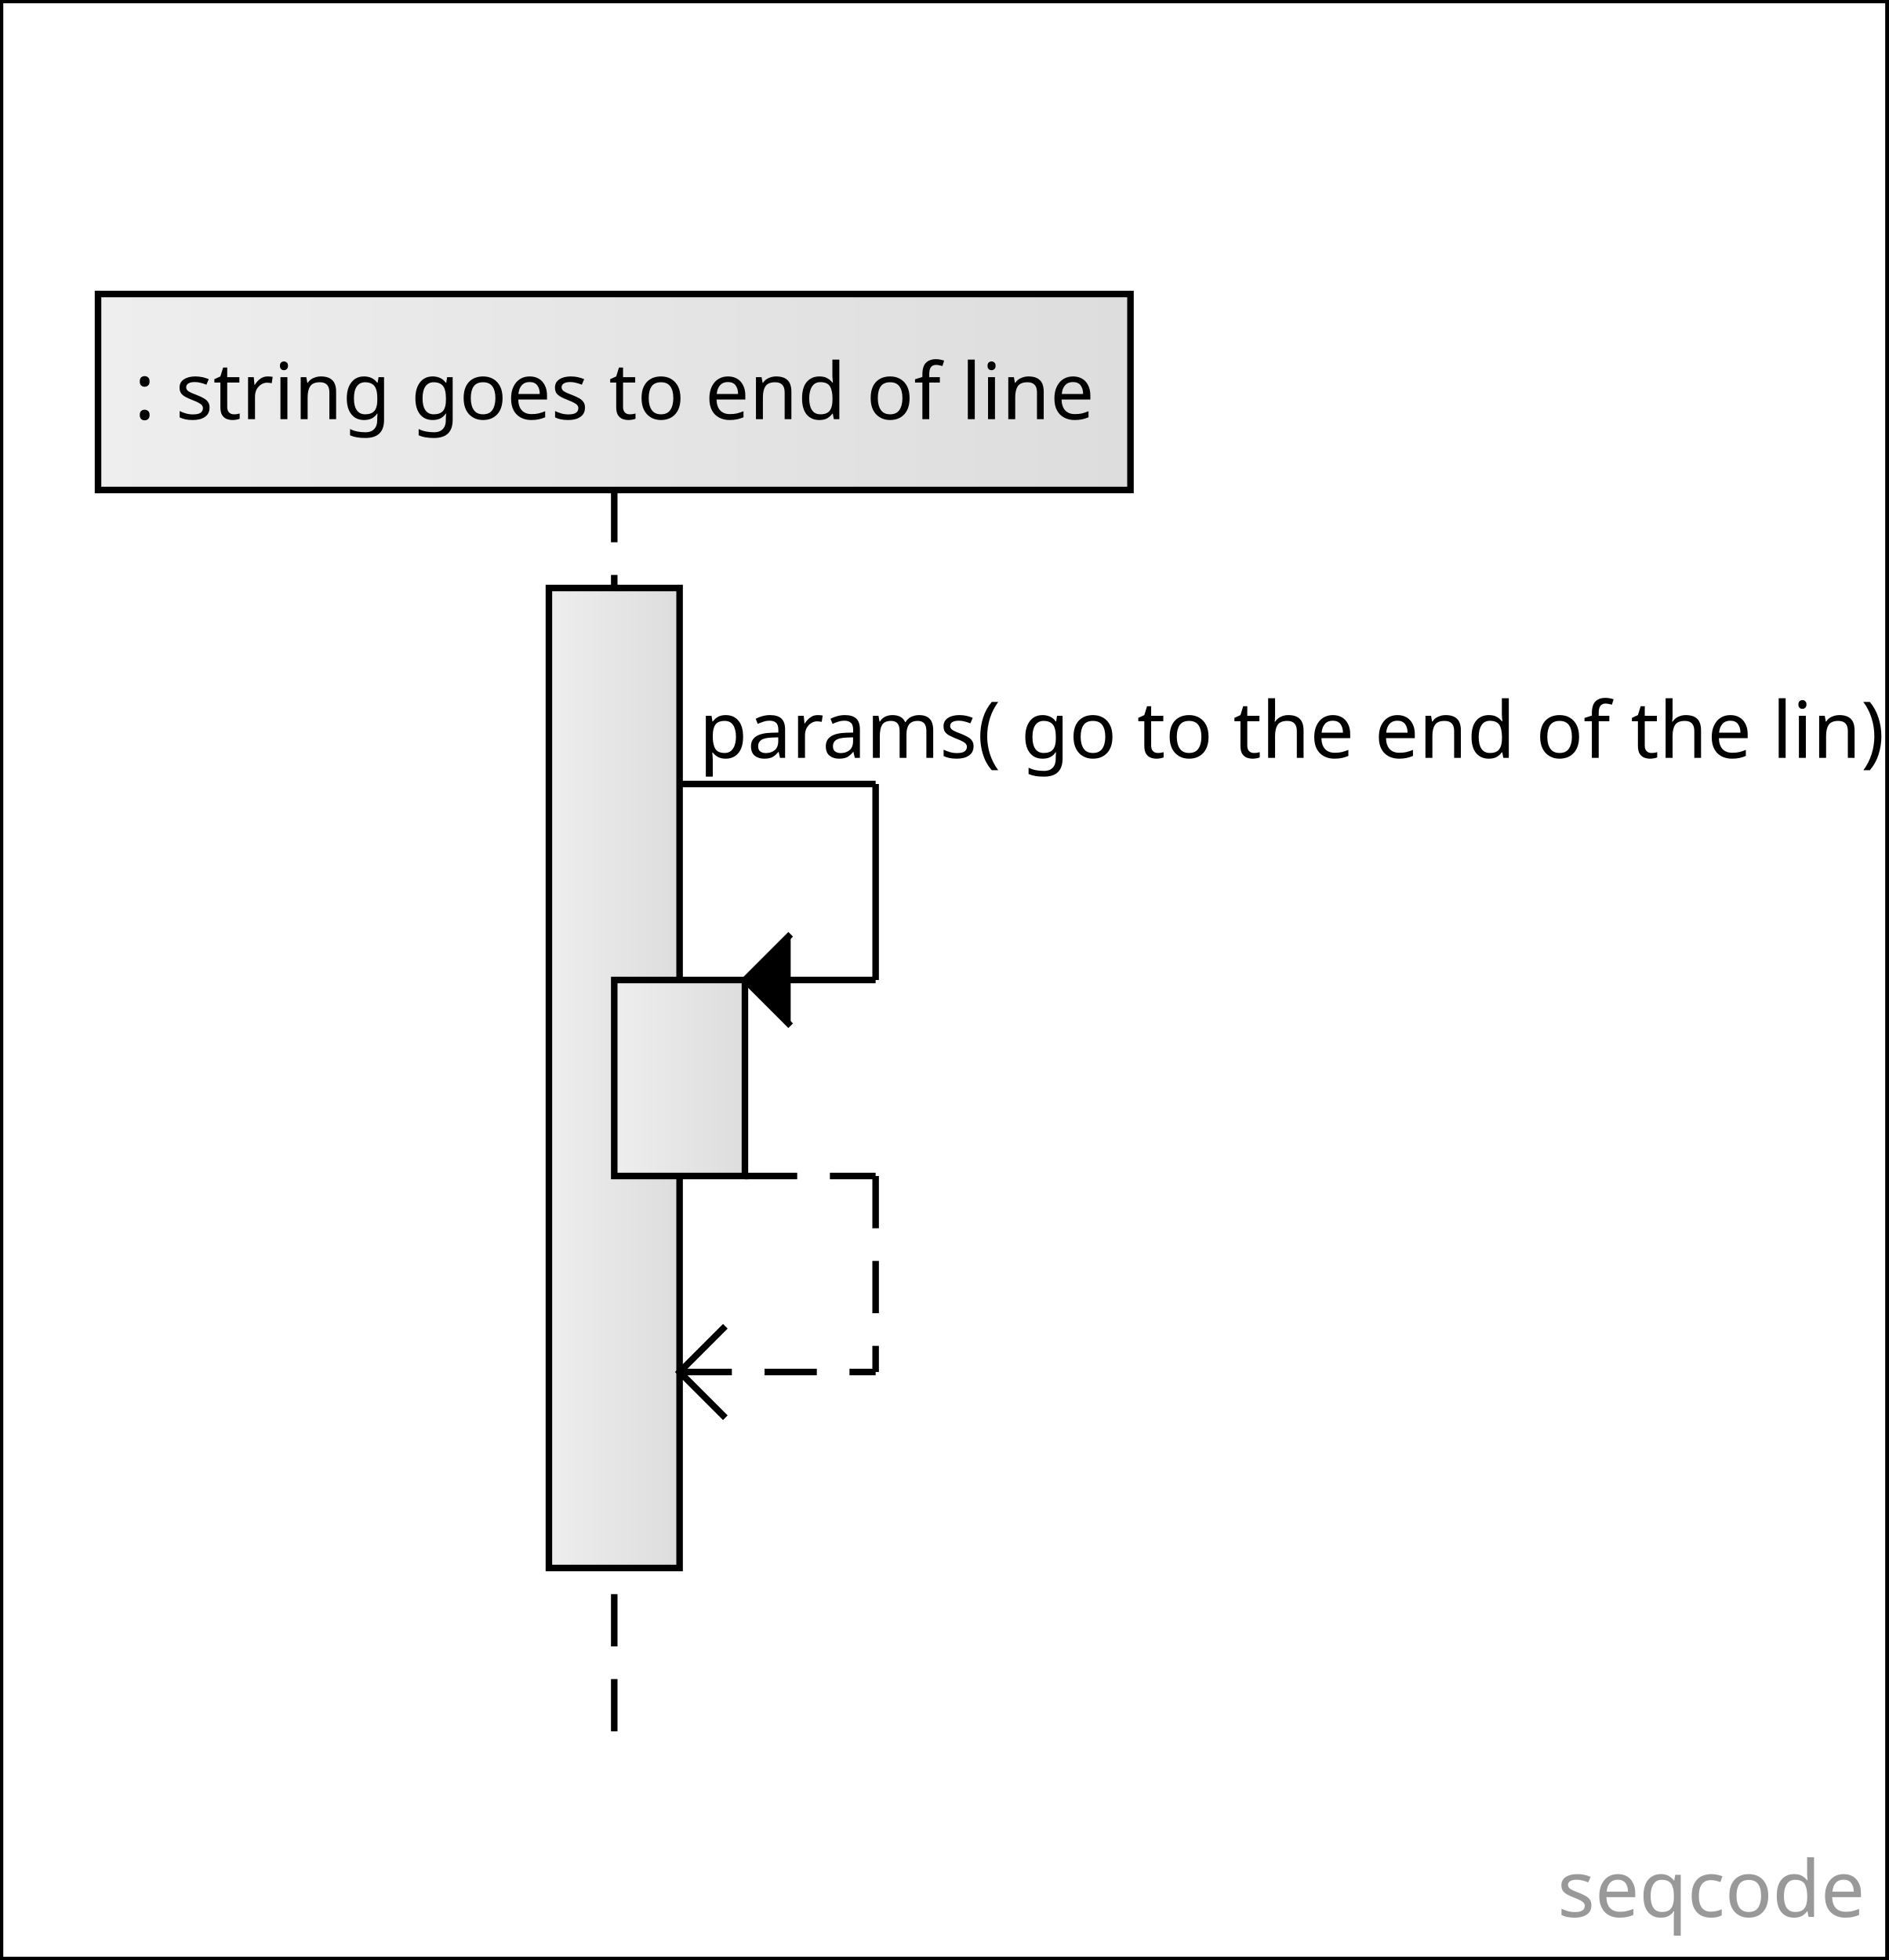
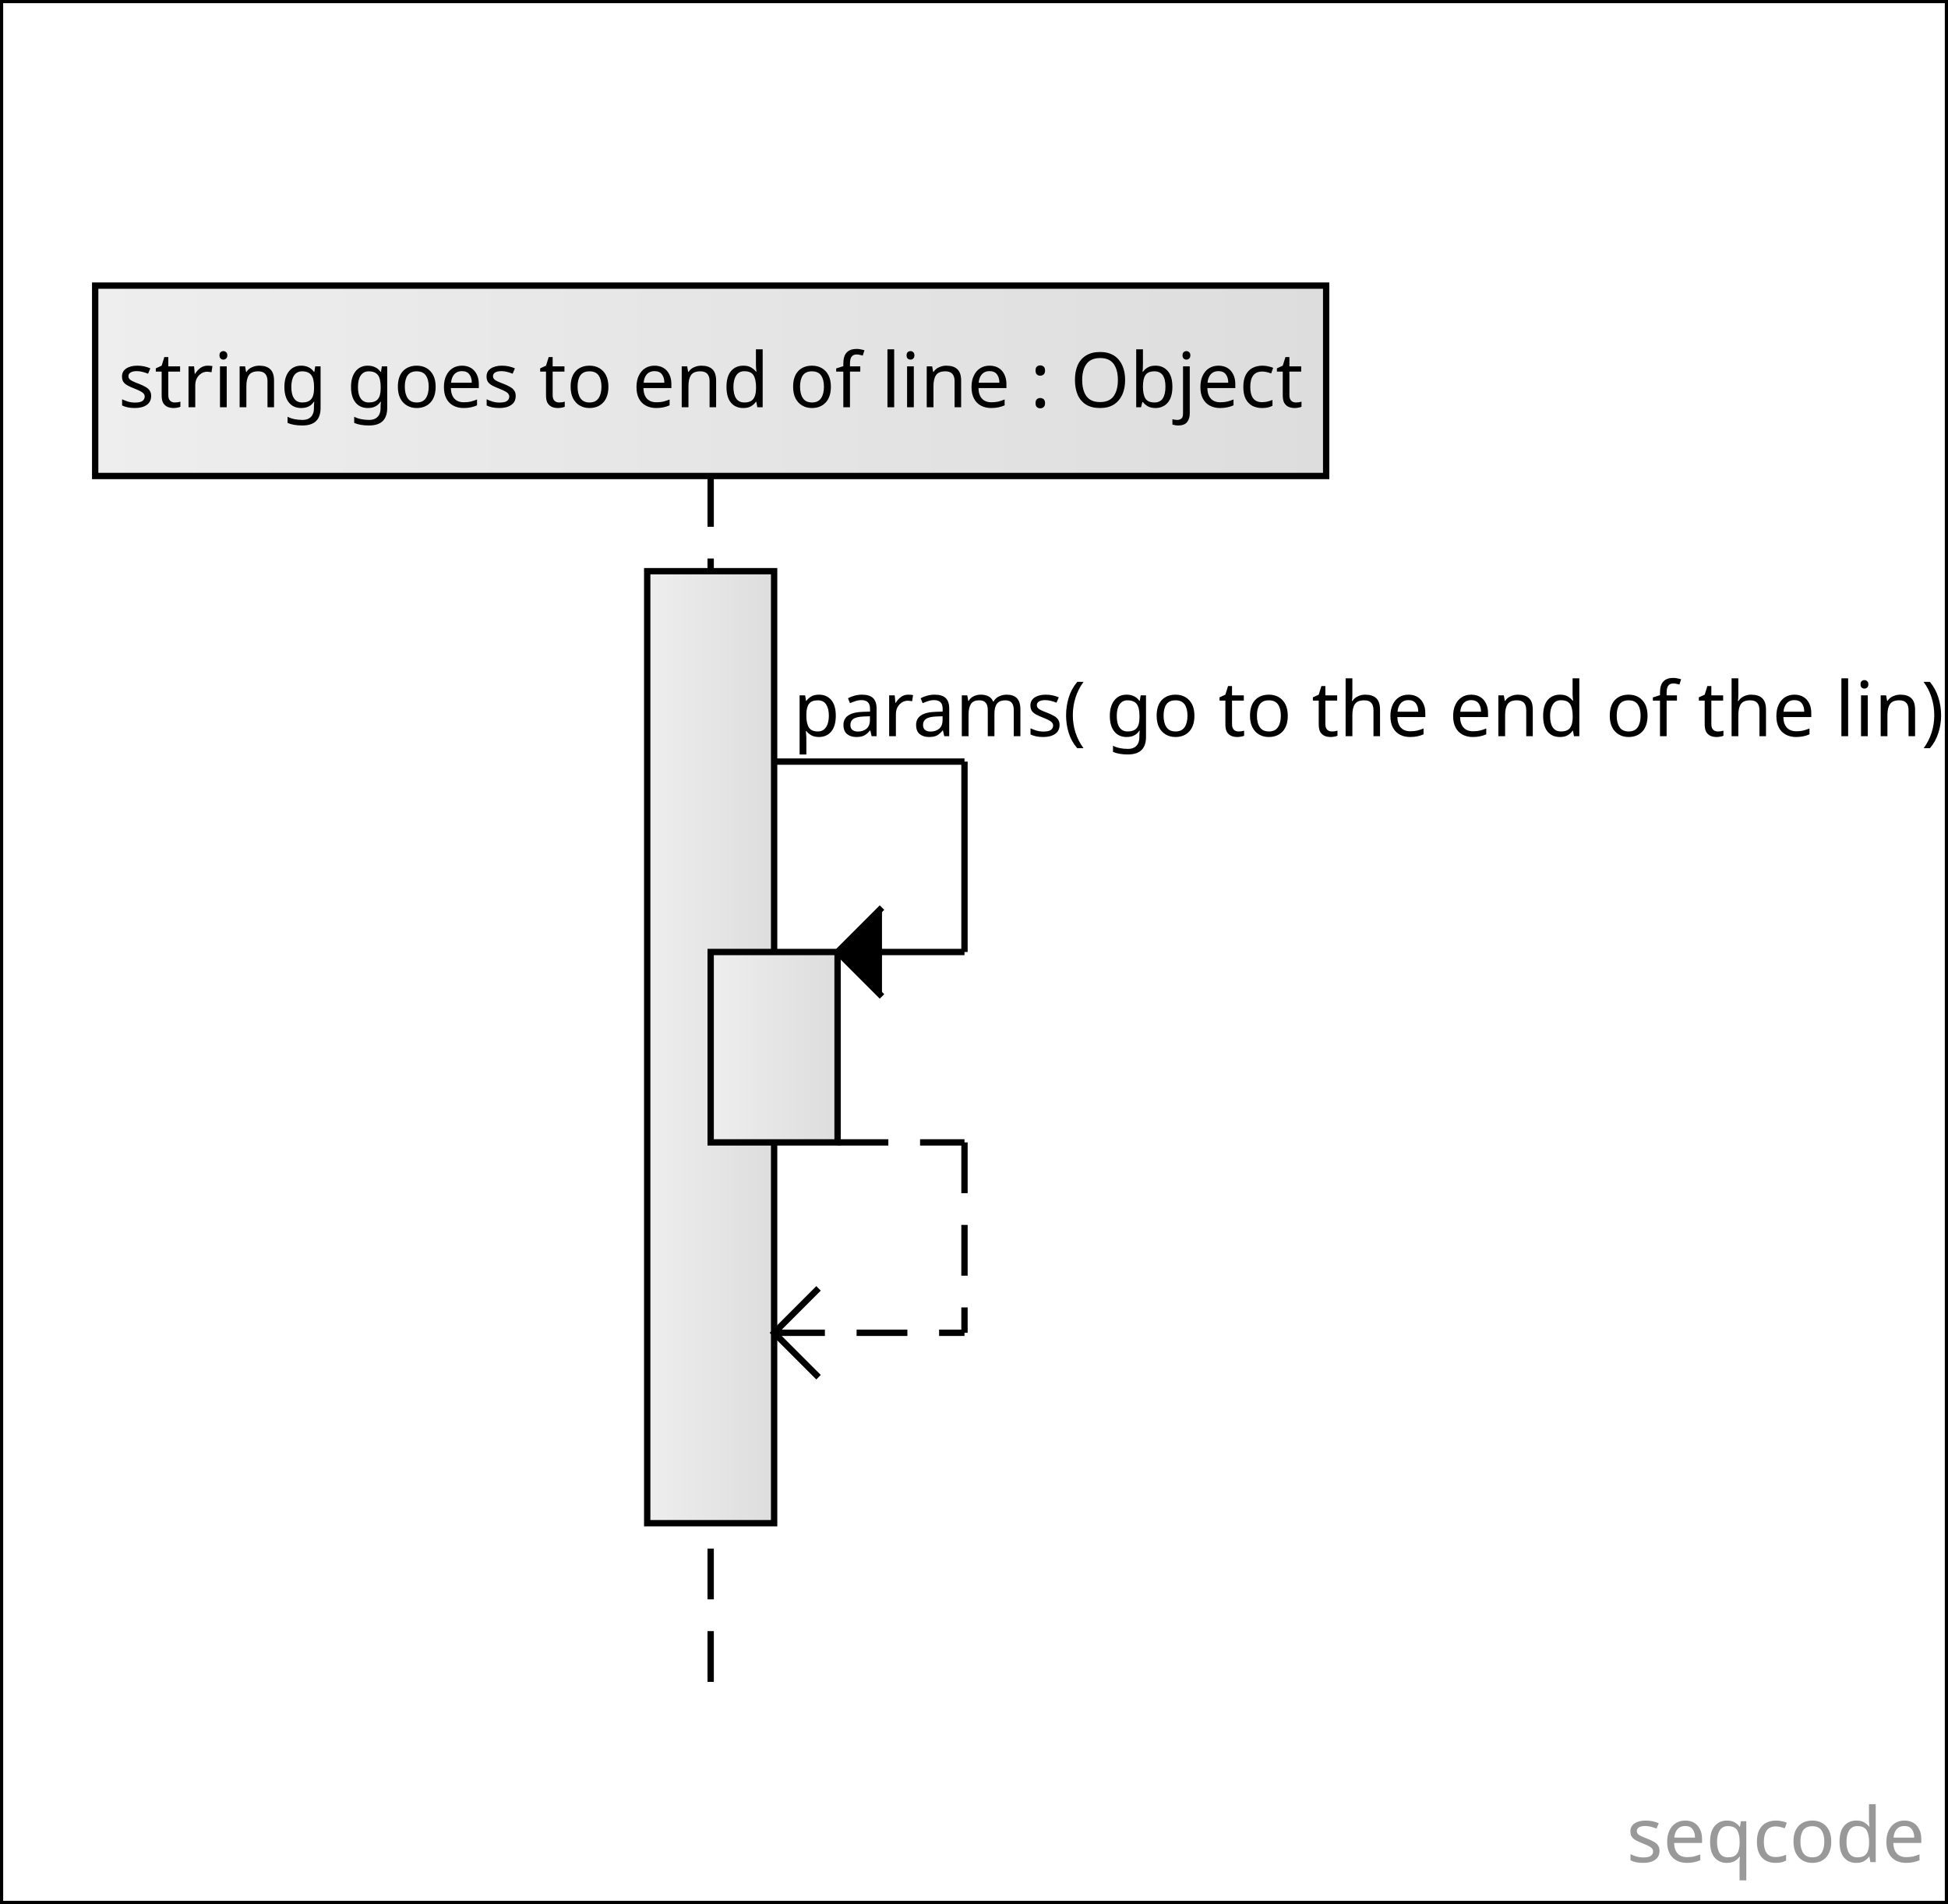
- <svg xmlns="http://www.w3.org/2000/svg" version="1.1" width="289" height="300" viewBox="0 0 289 300">
+ <svg xmlns="http://www.w3.org/2000/svg" version="1.1" width="307" height="300" viewBox="0 0 307 300">
  <defs>
    <linearGradient id="SvgjsLinearGradient1003">
      <stop stop-color="#eeeeee" offset="0" />
      <stop stop-color="#dddddd" offset="1" />
    </linearGradient>
    <linearGradient x1="0" y1="0" x2="1" y2="1">
      <stop stop-color="#fffda1" offset="0" />
      <stop stop-color="#ffeb5b" offset="1" />
    </linearGradient>
    <text id="seqcode">
"string goes to end of line

.

params( go to the end of the lin
</text>
  </defs>
-   <rect width="289" height="300" fill="white" stroke-width="1" stroke="black" />
+   <rect width="307" height="300" fill="white" stroke-width="1" stroke="black" />
  <a href="https://seqcode.app" target="_blank">
-     <text text-anchor="end" font-size="12" font-weight="100" font-family="sans-serif" fill="#999999" x="285.4" y="293.4">seqcode </text>
+     <text text-anchor="end" font-size="12" font-weight="100" font-family="sans-serif" fill="#999999" x="303.4" y="293.4">seqcode </text>
  </a>
-   <line x1="94" y1="75" x2="94" y2="270" stroke-dasharray="8 5" stroke-width="1" stroke="black" />
+   <line x1="112" y1="75" x2="112" y2="270" stroke-dasharray="8 5" stroke-width="1" stroke="black" />
  <g transform="matrix(1,0,0,1,0,0)">
-     <rect width="20" height="150" x="84" y="90" fill="url(#SvgjsLinearGradient1003)" stroke-width="1" stroke="black" />
+     <rect width="20" height="150" x="102" y="90" fill="url(#SvgjsLinearGradient1003)" stroke-width="1" stroke="black" />
  </g>
  <g transform="matrix(1,0,0,1,0,0)">
-     <rect width="20" height="30" x="94" y="150" fill="url(#SvgjsLinearGradient1003)" stroke-width="1" stroke="black" />
+     <rect width="20" height="30" x="112" y="150" fill="url(#SvgjsLinearGradient1003)" stroke-width="1" stroke="black" />
  </g>
-   <text text-anchor="start" font-size="12" font-weight="100" font-family="sans-serif" fill="black" x="107" y="116">params( go to the end of the lin)</text>
-   <line x1="104" y1="120" x2="134" y2="120" stroke-width="1" stroke="black" />
-   <line x1="134" y1="120" x2="134" y2="150" stroke-width="1" stroke="black" />
-   <line x1="114" y1="150" x2="134" y2="150" stroke-width="1" stroke="black" />
-   <polyline points="121,143 114,150 121,157" fill="black" stroke-width="1" stroke="black" />
-   <text text-anchor="start" font-size="12" font-weight="100" font-family="sans-serif" fill="black" x="117" y="176" />
-   <line x1="114" y1="180" x2="134" y2="180" stroke-dasharray="8 5" stroke-width="1" stroke="black" />
-   <line x1="134" y1="180" x2="134" y2="210" stroke-dasharray="8 5" stroke-width="1" stroke="black" />
-   <line x1="104" y1="210" x2="134" y2="210" stroke-dasharray="8 5" stroke-width="1" stroke="black" />
-   <polyline points="111,203 104,210 111,217" fill="transparent" stroke-width="1" stroke="black" />
+   <text text-anchor="start" font-size="12" font-weight="100" font-family="sans-serif" fill="black" x="125" y="116">params( go to the end of the lin)</text>
+   <line x1="122" y1="120" x2="152" y2="120" stroke-width="1" stroke="black" />
+   <line x1="152" y1="120" x2="152" y2="150" stroke-width="1" stroke="black" />
+   <line x1="132" y1="150" x2="152" y2="150" stroke-width="1" stroke="black" />
+   <polyline points="139,143 132,150 139,157" fill="black" stroke-width="1" stroke="black" />
+   <text text-anchor="start" font-size="12" font-weight="100" font-family="sans-serif" fill="black" x="135" y="176" />
+   <line x1="132" y1="180" x2="152" y2="180" stroke-dasharray="8 5" stroke-width="1" stroke="black" />
+   <line x1="152" y1="180" x2="152" y2="210" stroke-dasharray="8 5" stroke-width="1" stroke="black" />
+   <line x1="122" y1="210" x2="152" y2="210" stroke-dasharray="8 5" stroke-width="1" stroke="black" />
+   <polyline points="129,203 122,210 129,217" fill="transparent" stroke-width="1" stroke="black" />
  <g transform="matrix(1,0,0,1,0,0)">
-     <rect width="158" height="30" x="15" y="45" fill="url(#SvgjsLinearGradient1003)" stroke-width="1" stroke="black" />
-     <text x="94" y="60" dominant-baseline="middle" text-anchor="middle" font-size="12" font-weight="100" font-family="sans-serif" fill="black"> : string goes to end of line</text>
+     <rect width="194" height="30" x="15" y="45" fill="url(#SvgjsLinearGradient1003)" stroke-width="1" stroke="black" />
+     <text x="112" y="60" dominant-baseline="middle" text-anchor="middle" font-size="12" font-weight="100" font-family="sans-serif" fill="black">string goes to end of line : Object</text>
  </g>
</svg>
